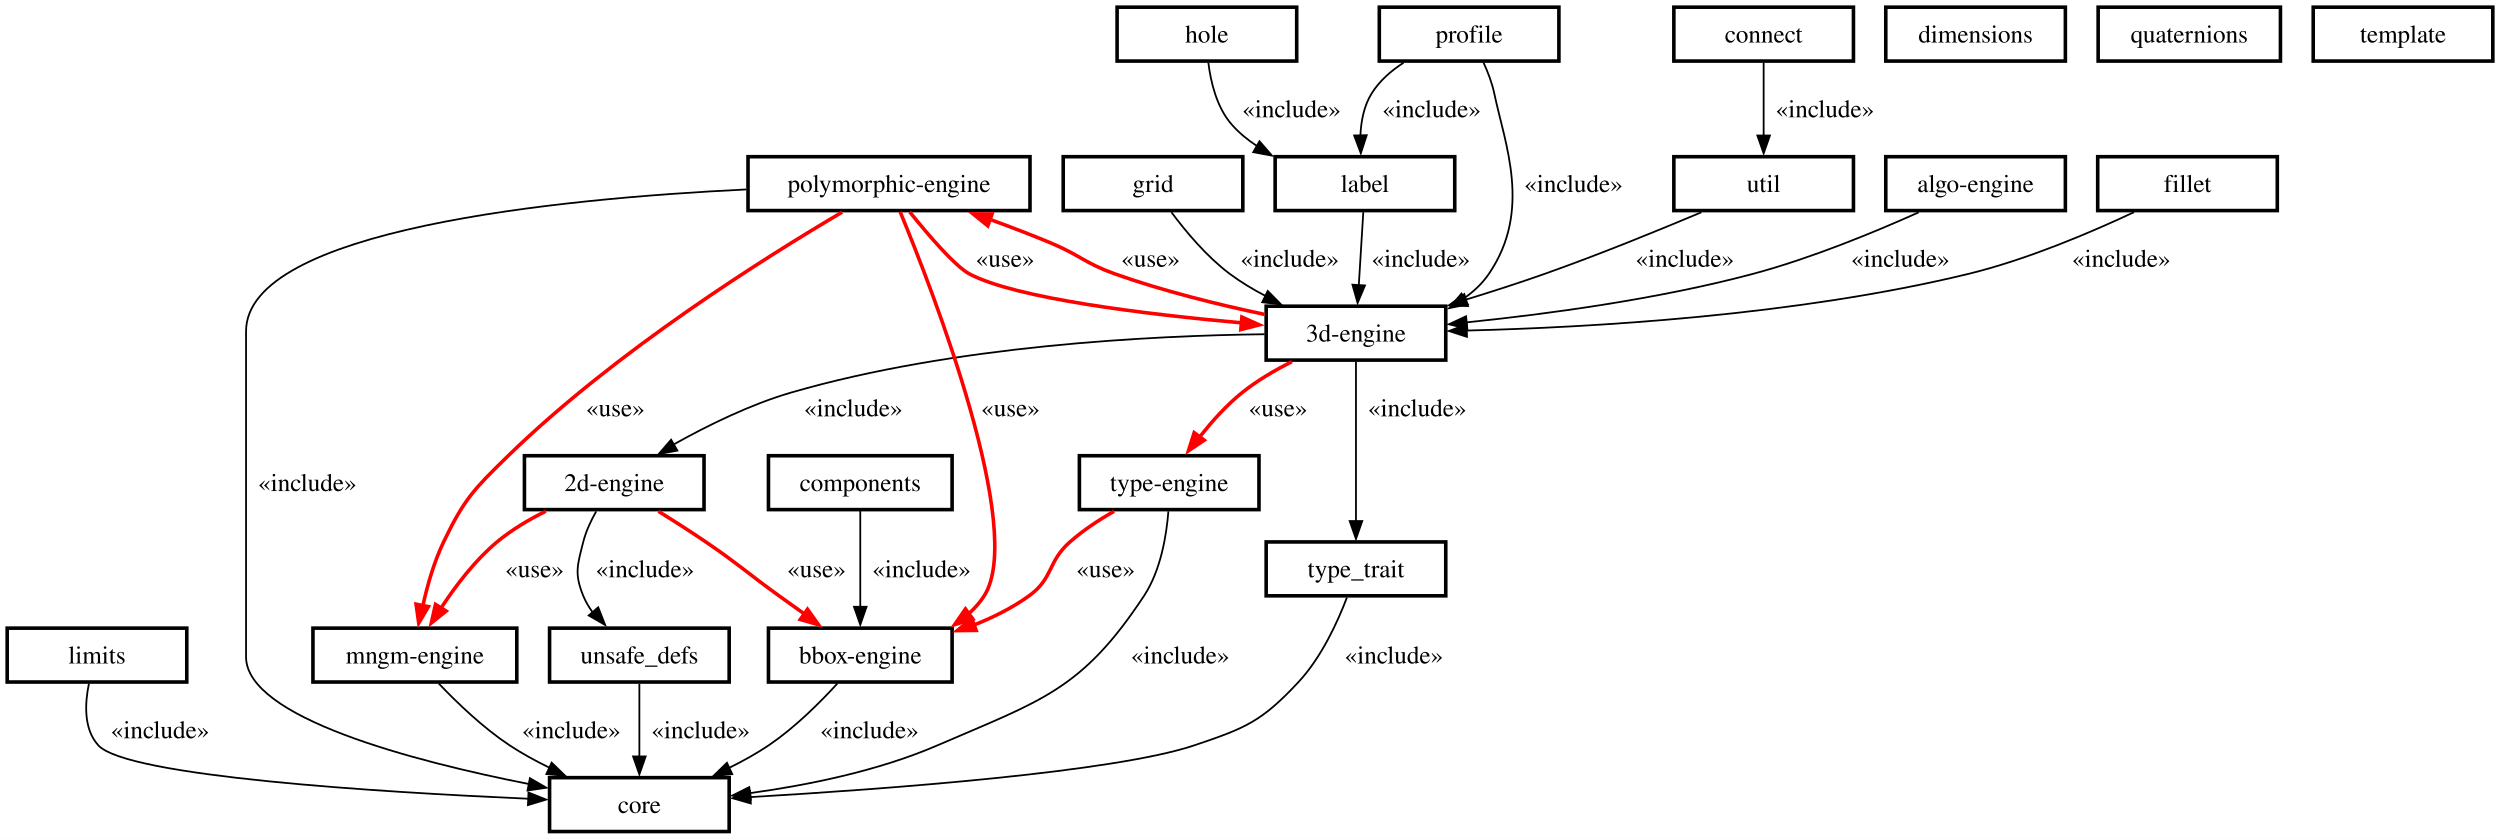
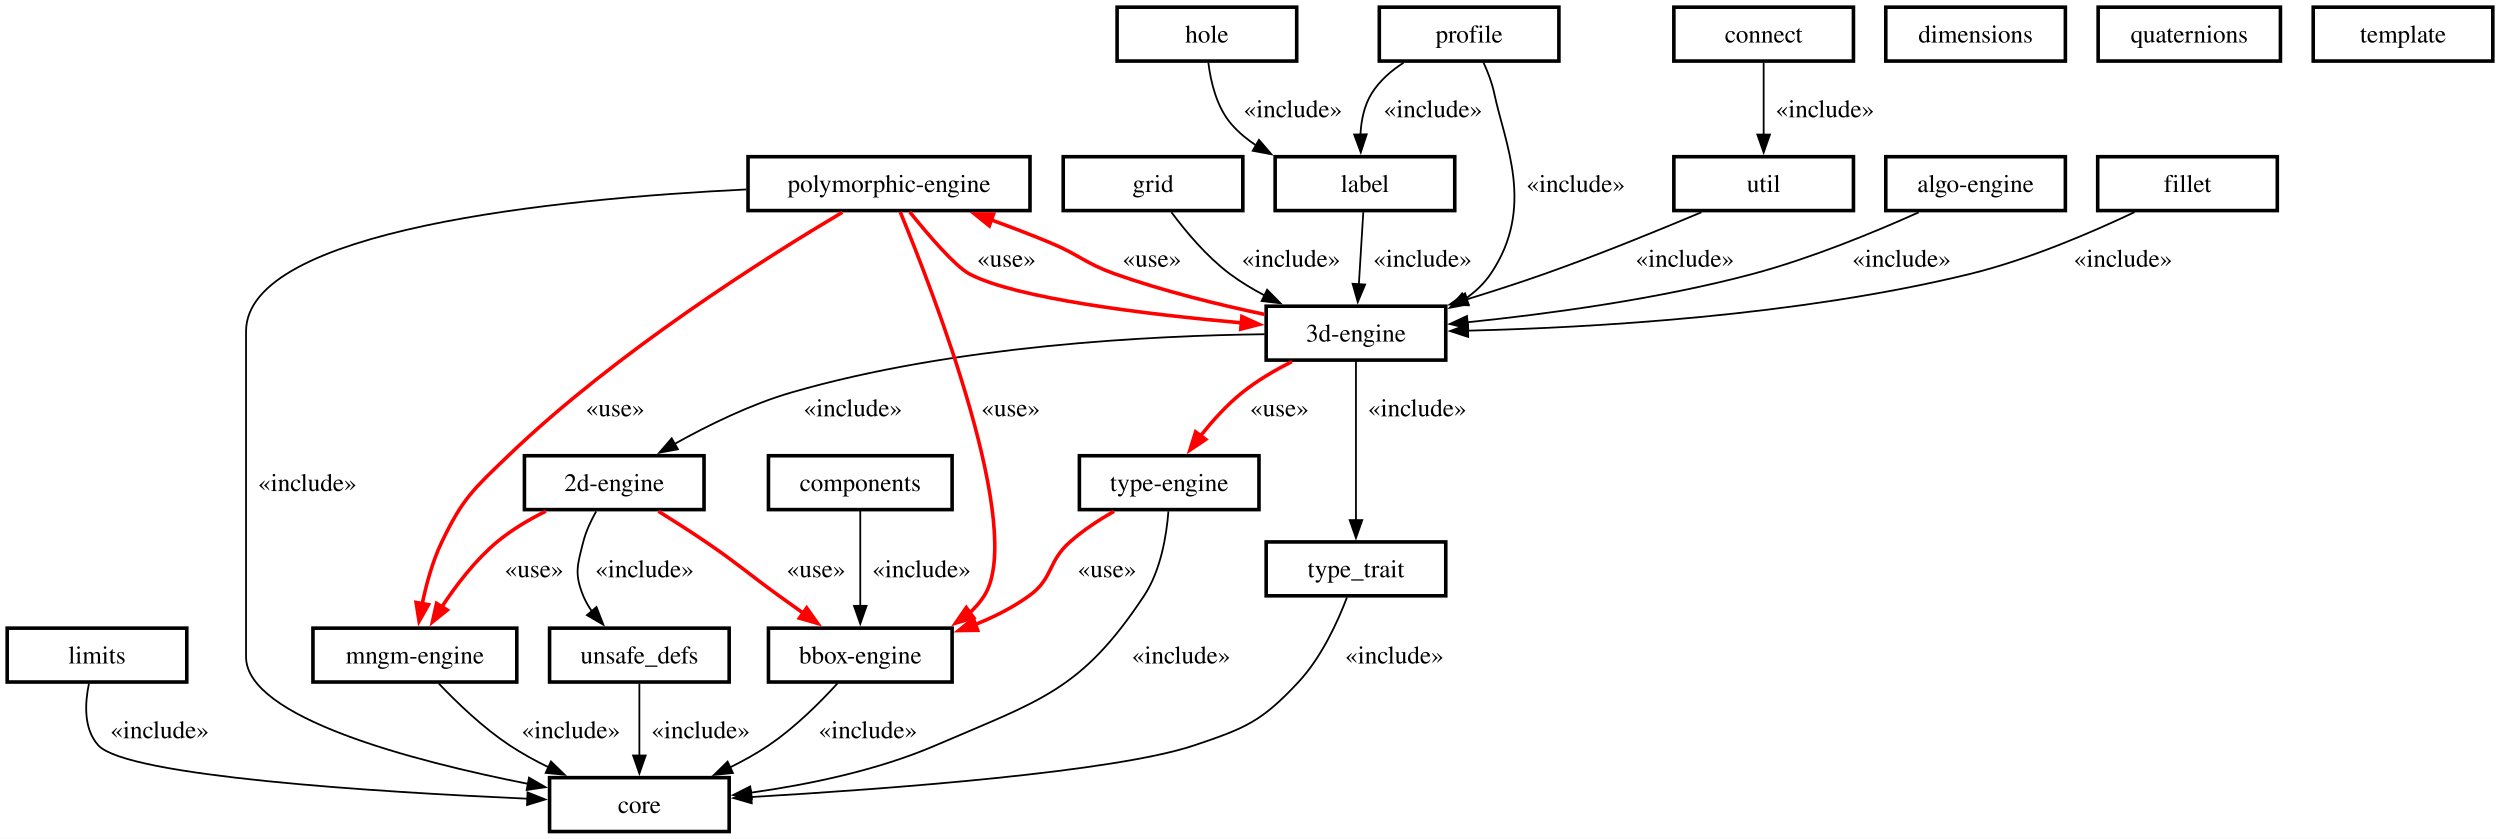
<svg xmlns="http://www.w3.org/2000/svg" width="1392pt" height="467pt" viewBox="0.00 0.00 1392.00 467.00">
  <g id="graph0" class="graph" transform="scale(1 1) rotate(0) translate(4 463)">
    <polygon fill="white" stroke="none" points="-4,4 -4,-463 1388,-463 1388,4 -4,4" />
    <g id="node1" class="node">
      <polygon fill="white" stroke="black" stroke-width="2" points="388,-209.25 288,-209.25 288,-179.25 388,-179.25 388,-209.25" />
      <text text-anchor="middle" x="338" y="-189.58" font-family="Times,serif" font-size="14.00">2d-engine</text>
    </g>
    <g id="node4" class="node">
      <polygon fill="white" stroke="black" stroke-width="2" points="526.13,-113.25 423.88,-113.25 423.88,-83.25 526.13,-83.25 526.13,-113.25" />
      <text text-anchor="middle" x="475" y="-93.58" font-family="Times,serif" font-size="14.00">bbox-engine</text>
    </g>
    <g id="edge22" class="edge">
      <path fill="none" stroke="red" stroke-width="2" d="M362.62,-178.31C371.07,-173.05 380.53,-167.01 389,-161.25 407.59,-148.6 411.51,-144.41 429.75,-131.25 434.14,-128.08 438.78,-124.76 443.36,-121.51" />
-       <polygon fill="red" stroke="red" stroke-width="2" points="445.62,-123.78 451.76,-115.14 441.58,-118.07 445.62,-123.78" />
-       <text text-anchor="middle" x="450.63" y="-141.58" font-family="Times,serif" font-size="14.00">«use»</text>
+       <polygon fill="red" stroke="red" stroke-width="2" points="445.15,-124.53 451.29,-115.89 441.11,-118.82 445.15,-124.53" />
+       <text text-anchor="middle" x="450.38" y="-141.58" font-family="Times,serif" font-size="14.00">«use»</text>
    </g>
    <g id="node14" class="node">
      <polygon fill="white" stroke="black" stroke-width="2" points="283.75,-113.25 170.25,-113.25 170.25,-83.25 283.75,-83.25 283.75,-113.25" />
      <text text-anchor="middle" x="227" y="-93.58" font-family="Times,serif" font-size="14.00">mngm-engine</text>
    </g>
    <g id="edge21" class="edge">
      <path fill="none" stroke="red" stroke-width="2" d="M299.89,-178.35C290.48,-173.68 280.79,-167.96 272.75,-161.25 260.61,-151.12 249.93,-137.12 241.94,-124.99" />
-       <polygon fill="red" stroke="red" stroke-width="2" points="244.42,-122.75 236.16,-116.12 238.48,-126.46 244.42,-122.75" />
-       <text text-anchor="middle" x="293.63" y="-141.58" font-family="Times,serif" font-size="14.00">«use»</text>
+       <polygon fill="red" stroke="red" stroke-width="2" points="245.02,-123.32 236.76,-116.69 239.08,-127.02 245.02,-123.32" />
+       <text text-anchor="middle" x="293.38" y="-141.58" font-family="Times,serif" font-size="14.00">«use»</text>
    </g>
    <g id="node21" class="node">
      <polygon fill="white" stroke="black" stroke-width="2" points="402,-113.25 302,-113.25 302,-83.25 402,-83.25 402,-113.25" />
      <text text-anchor="middle" x="352" y="-93.58" font-family="Times,serif" font-size="14.00">unsafe_defs</text>
    </g>
    <g id="edge1" class="edge">
-       <path fill="none" stroke="black" d="M327.95,-178.26C325.03,-173.09 322.23,-167.12 320.75,-161.25 317.49,-148.32 315.72,-143.6 320.75,-131.25 322.03,-128.11 323.78,-125.12 325.8,-122.31" />
-       <polygon fill="black" stroke="black" points="329.08,-124.86 332.95,-115 323.77,-120.3 329.08,-124.86" />
-       <text text-anchor="middle" x="355.13" y="-141.58" font-family="Times,serif" font-size="14.00">«include»</text>
+       <path fill="none" stroke="black" d="M327.95,-178.26C325.03,-173.09 322.23,-167.12 320.75,-161.25 317.49,-148.32 315.72,-143.6 320.75,-131.25 321.99,-128.22 323.66,-125.31 325.6,-122.58" />
+       <polygon fill="black" stroke="black" points="328.12,-125.02 331.96,-115.15 322.8,-120.47 328.12,-125.02" />
+       <text text-anchor="middle" x="354.88" y="-141.58" font-family="Times,serif" font-size="14.00">«include»</text>
    </g>
    <g id="node2" class="node">
      <polygon fill="white" stroke="black" stroke-width="2" points="801,-292.5 701,-292.5 701,-262.5 801,-262.5 801,-292.5" />
      <text text-anchor="middle" x="751" y="-272.83" font-family="Times,serif" font-size="14.00">3d-engine</text>
    </g>
    <g id="edge2" class="edge">
-       <path fill="none" stroke="black" d="M700.14,-276.9C637.1,-276.13 526.95,-270.64 436.75,-244.5 413.82,-237.86 389.82,-226.01 371.22,-215.6" />
-       <polygon fill="black" stroke="black" points="373.17,-212.11 362.75,-210.17 369.68,-218.18 373.17,-212.11" />
-       <text text-anchor="middle" x="471.13" y="-231.2" font-family="Times,serif" font-size="14.00">«include»</text>
+       <path fill="none" stroke="black" d="M700.14,-276.9C637.1,-276.13 526.95,-270.64 436.75,-244.5 414.03,-237.92 390.26,-226.23 371.73,-215.89" />
+       <polygon fill="black" stroke="black" points="373.48,-212.86 363.06,-210.92 370,-218.93 373.48,-212.86" />
+       <text text-anchor="middle" x="470.88" y="-231.2" font-family="Times,serif" font-size="14.00">«include»</text>
    </g>
    <g id="node15" class="node">
      <polygon fill="white" stroke="black" stroke-width="2" points="569.5,-375.75 412.5,-375.75 412.5,-345.75 569.5,-345.75 569.5,-375.75" />
      <text text-anchor="middle" x="491" y="-356.08" font-family="Times,serif" font-size="14.00">polymorphic-engine</text>
    </g>
    <g id="edge23" class="edge">
      <path fill="none" stroke="red" stroke-width="2" d="M700.21,-287.91C674.77,-293.29 643.73,-300.9 616.75,-310.5 600.13,-316.41 597.28,-320.95 581,-327.75 570.44,-332.16 559.03,-336.52 548,-340.53" />
-       <polygon fill="red" stroke="red" stroke-width="2" points="546.01,-337.24 537.77,-343.9 548.36,-343.83 546.01,-337.24" />
-       <text text-anchor="middle" x="636.63" y="-314.45" font-family="Times,serif" font-size="14.00">«use»</text>
+       <polygon fill="red" stroke="red" stroke-width="2" points="546.86,-337.22 538.62,-343.88 549.21,-343.82 546.86,-337.22" />
+       <text text-anchor="middle" x="637.38" y="-314.45" font-family="Times,serif" font-size="14.00">«use»</text>
    </g>
    <g id="node19" class="node">
      <polygon fill="white" stroke="black" stroke-width="2" points="697,-209.25 597,-209.25 597,-179.25 697,-179.25 697,-209.25" />
      <text text-anchor="middle" x="647" y="-189.58" font-family="Times,serif" font-size="14.00">type-engine</text>
    </g>
    <g id="edge24" class="edge">
      <path fill="none" stroke="red" stroke-width="2" d="M715.31,-261.65C705.87,-256.88 696.02,-251.11 687.75,-244.5 679.09,-237.58 670.99,-228.57 664.33,-220.15" />
-       <polygon fill="red" stroke="red" stroke-width="2" points="666.52,-217.9 657.72,-212 660.92,-222.1 666.52,-217.9" />
-       <text text-anchor="middle" x="707.63" y="-231.2" font-family="Times,serif" font-size="14.00">«use»</text>
+       <polygon fill="red" stroke="red" stroke-width="2" points="667.33,-218.33 658.54,-212.42 661.73,-222.52 667.33,-218.33" />
+       <text text-anchor="middle" x="708.38" y="-231.2" font-family="Times,serif" font-size="14.00">«use»</text>
    </g>
    <g id="node20" class="node">
      <polygon fill="white" stroke="black" stroke-width="2" points="801,-161.25 701,-161.25 701,-131.25 801,-131.25 801,-161.25" />
      <text text-anchor="middle" x="751" y="-141.58" font-family="Times,serif" font-size="14.00">type_trait</text>
    </g>
    <g id="edge3" class="edge">
-       <path fill="none" stroke="black" d="M751,-261.67C751,-239.96 751,-199.2 751,-172.65" />
-       <polygon fill="black" stroke="black" points="754.5,-172.9 751,-162.9 747.5,-172.9 754.5,-172.9" />
+       <path fill="none" stroke="black" d="M751,-261.67C751,-240.15 751,-199.93 751,-173.37" />
+       <polygon fill="black" stroke="black" points="754.5,-173.42 751,-163.42 747.5,-173.42 754.5,-173.42" />
      <text text-anchor="middle" x="785.13" y="-231.2" font-family="Times,serif" font-size="14.00">«include»</text>
    </g>
    <g id="node3" class="node">
      <polygon fill="white" stroke="black" stroke-width="2" points="1146,-375.75 1046,-375.75 1046,-345.75 1146,-345.75 1146,-375.75" />
      <text text-anchor="middle" x="1096" y="-356.08" font-family="Times,serif" font-size="14.00">algo-engine</text>
    </g>
    <g id="edge4" class="edge">
-       <path fill="none" stroke="black" d="M1064.33,-344.77C1039.68,-333.71 1004.34,-319.14 972,-310.5 919.06,-296.36 857.21,-288.08 812.42,-283.5" />
-       <polygon fill="black" stroke="black" points="813,-279.94 802.71,-282.44 812.31,-286.91 813,-279.94" />
-       <text text-anchor="middle" x="1054.13" y="-314.45" font-family="Times,serif" font-size="14.00">«include»</text>
+       <path fill="none" stroke="black" d="M1064.33,-344.77C1039.68,-333.71 1004.34,-319.14 972,-310.5 919.28,-296.42 857.73,-288.15 812.99,-283.56" />
+       <polygon fill="black" stroke="black" points="813.51,-280.09 803.21,-282.59 812.82,-287.06 813.51,-280.09" />
+       <text text-anchor="middle" x="1054.79" y="-314.45" font-family="Times,serif" font-size="14.00">«include»</text>
    </g>
    <g id="node7" class="node">
      <polygon fill="white" stroke="black" stroke-width="2" points="402,-30 302,-30 302,0 402,0 402,-30" />
      <text text-anchor="middle" x="352" y="-10.33" font-family="Times,serif" font-size="14.00">core</text>
    </g>
    <g id="edge5" class="edge">
-       <path fill="none" stroke="black" d="M462.29,-82.46C452.6,-71.85 438.49,-57.77 424,-48 417.22,-43.43 409.67,-39.25 402.1,-35.52" />
-       <polygon fill="black" stroke="black" points="403.72,-31.95 393.18,-30.89 400.76,-38.29 403.72,-31.95" />
-       <text text-anchor="middle" x="480.13" y="-51.95" font-family="Times,serif" font-size="14.00">«include»</text>
+       <path fill="none" stroke="black" d="M462.29,-82.46C452.6,-71.85 438.49,-57.77 424,-48 417.29,-43.48 409.84,-39.34 402.35,-35.65" />
+       <polygon fill="black" stroke="black" points="404.09,-32.6 393.55,-31.53 401.13,-38.94 404.09,-32.6" />
+       <text text-anchor="middle" x="479.26" y="-51.95" font-family="Times,serif" font-size="14.00">«include»</text>
    </g>
    <g id="node5" class="node">
      <polygon fill="white" stroke="black" stroke-width="2" points="526.13,-209.25 423.88,-209.25 423.88,-179.25 526.13,-179.25 526.13,-209.25" />
      <text text-anchor="middle" x="475" y="-189.58" font-family="Times,serif" font-size="14.00">components</text>
    </g>
    <g id="edge6" class="edge">
-       <path fill="none" stroke="black" d="M475,-178.56C475,-164.3 475,-142.34 475,-125.14" />
-       <polygon fill="black" stroke="black" points="478.5,-125.14 475,-115.14 471.5,-125.14 478.5,-125.14" />
+       <path fill="none" stroke="black" d="M475,-178.56C475,-164.44 475,-142.76 475,-125.64" />
+       <polygon fill="black" stroke="black" points="478.5,-125.66 475,-115.66 471.5,-125.66 478.5,-125.66" />
      <text text-anchor="middle" x="509.13" y="-141.58" font-family="Times,serif" font-size="14.00">«include»</text>
    </g>
    <g id="node6" class="node">
      <polygon fill="white" stroke="black" stroke-width="2" points="1028,-459 928,-459 928,-429 1028,-429 1028,-459" />
      <text text-anchor="middle" x="978" y="-439.33" font-family="Times,serif" font-size="14.00">connect</text>
    </g>
    <g id="node22" class="node">
      <polygon fill="white" stroke="black" stroke-width="2" points="1028,-375.75 928,-375.75 928,-345.75 1028,-345.75 1028,-375.75" />
      <text text-anchor="middle" x="978" y="-356.08" font-family="Times,serif" font-size="14.00">util</text>
    </g>
    <g id="edge7" class="edge">
-       <path fill="none" stroke="black" d="M978,-428.1C978,-416.76 978,-400.88 978,-387.5" />
-       <polygon fill="black" stroke="black" points="981.5,-387.56 978,-377.56 974.5,-387.56 981.5,-387.56" />
+       <path fill="none" stroke="black" d="M978,-428.1C978,-416.87 978,-401.2 978,-387.9" />
+       <polygon fill="black" stroke="black" points="981.5,-388.07 978,-378.07 974.5,-388.07 981.5,-388.07" />
      <text text-anchor="middle" x="1012.13" y="-397.7" font-family="Times,serif" font-size="14.00">«include»</text>
    </g>
    <g id="node8" class="node">
      <polygon fill="white" stroke="black" stroke-width="2" points="1146,-459 1046,-459 1046,-429 1146,-429 1146,-459" />
      <text text-anchor="middle" x="1096" y="-439.33" font-family="Times,serif" font-size="14.00">dimensions</text>
    </g>
    <g id="node9" class="node">
      <polygon fill="white" stroke="black" stroke-width="2" points="1264,-375.75 1164,-375.75 1164,-345.75 1264,-345.75 1264,-375.75" />
      <text text-anchor="middle" x="1214" y="-356.08" font-family="Times,serif" font-size="14.00">fillet</text>
    </g>
    <g id="edge8" class="edge">
-       <path fill="none" stroke="black" d="M1184.23,-344.88C1160.01,-333.5 1124.63,-318.44 1092,-310.5 996.16,-287.19 881.35,-280.65 812.4,-278.94" />
-       <polygon fill="black" stroke="black" points="812.81,-275.42 802.73,-278.7 812.65,-282.42 812.81,-275.42" />
-       <text text-anchor="middle" x="1177.13" y="-314.45" font-family="Times,serif" font-size="14.00">«include»</text>
+       <path fill="none" stroke="black" d="M1184.49,-344.88C1160.48,-333.49 1125.39,-318.42 1093,-310.5 997.11,-287.04 882.23,-280.54 813.02,-278.88" />
+       <polygon fill="black" stroke="black" points="813.48,-275.39 803.41,-278.67 813.33,-282.38 813.48,-275.39" />
+       <text text-anchor="middle" x="1178.13" y="-314.45" font-family="Times,serif" font-size="14.00">«include»</text>
    </g>
    <g id="node10" class="node">
      <polygon fill="white" stroke="black" stroke-width="2" points="688,-375.75 588,-375.75 588,-345.75 688,-345.75 688,-375.75" />
      <text text-anchor="middle" x="638" y="-356.08" font-family="Times,serif" font-size="14.00">grid</text>
    </g>
    <g id="edge9" class="edge">
-       <path fill="none" stroke="black" d="M648.22,-344.87C656.13,-334.22 667.87,-320.12 680.75,-310.5 686.88,-305.92 693.76,-301.8 700.76,-298.15" />
-       <polygon fill="black" stroke="black" points="701.88,-301.01 709.32,-293.47 698.8,-294.72 701.88,-301.01" />
-       <text text-anchor="middle" x="714.13" y="-314.45" font-family="Times,serif" font-size="14.00">«include»</text>
+       <path fill="none" stroke="black" d="M648.22,-344.87C656.13,-334.22 667.87,-320.12 680.75,-310.5 686.74,-306.03 693.45,-301.98 700.29,-298.4" />
+       <polygon fill="black" stroke="black" points="701.53,-301.68 708.97,-294.14 698.45,-295.4 701.53,-301.68" />
+       <text text-anchor="middle" x="714.88" y="-314.45" font-family="Times,serif" font-size="14.00">«include»</text>
    </g>
    <g id="node11" class="node">
      <polygon fill="white" stroke="black" stroke-width="2" points="718,-459 618,-459 618,-429 718,-429 718,-459" />
      <text text-anchor="middle" x="668" y="-439.33" font-family="Times,serif" font-size="14.00">hole</text>
    </g>
    <g id="node12" class="node">
      <polygon fill="white" stroke="black" stroke-width="2" points="806,-375.75 706,-375.75 706,-345.75 806,-345.75 806,-375.75" />
      <text text-anchor="middle" x="756" y="-356.08" font-family="Times,serif" font-size="14.00">label</text>
    </g>
    <g id="edge10" class="edge">
-       <path fill="none" stroke="black" d="M668.82,-428.05C670.13,-417.36 673.46,-403.24 681.75,-393.75 685.83,-389.08 690.72,-385.06 696.01,-381.62" />
-       <polygon fill="black" stroke="black" points="697.28,-384.36 704.22,-376.35 693.81,-378.28 697.28,-384.36" />
-       <text text-anchor="middle" x="715.13" y="-397.7" font-family="Times,serif" font-size="14.00">«include»</text>
+       <path fill="none" stroke="black" d="M668.82,-428.05C670.13,-417.36 673.46,-403.24 681.75,-393.75 685.73,-389.19 690.48,-385.26 695.62,-381.88" />
+       <polygon fill="black" stroke="black" points="696.99,-385.13 703.91,-377.11 693.5,-379.06 696.99,-385.13" />
+       <text text-anchor="middle" x="715.88" y="-397.7" font-family="Times,serif" font-size="14.00">«include»</text>
    </g>
    <g id="edge11" class="edge">
-       <path fill="none" stroke="black" d="M755.08,-344.85C754.39,-333.51 753.41,-317.63 752.58,-304.25" />
-       <polygon fill="black" stroke="black" points="756.02,-304.07 751.91,-294.31 749.03,-304.5 756.02,-304.07" />
-       <text text-anchor="middle" x="787.13" y="-314.45" font-family="Times,serif" font-size="14.00">«include»</text>
+       <path fill="none" stroke="black" d="M755.08,-344.85C754.39,-333.62 753.43,-317.95 752.61,-304.65" />
+       <polygon fill="black" stroke="black" points="756.11,-304.58 752,-294.82 749.13,-305.01 756.11,-304.58" />
+       <text text-anchor="middle" x="788.07" y="-314.45" font-family="Times,serif" font-size="14.00">«include»</text>
    </g>
    <g id="node13" class="node">
      <polygon fill="white" stroke="black" stroke-width="2" points="100,-113.25 0,-113.25 0,-83.25 100,-83.25 100,-113.25" />
      <text text-anchor="middle" x="50" y="-93.58" font-family="Times,serif" font-size="14.00">limits</text>
    </g>
    <g id="edge12" class="edge">
-       <path fill="none" stroke="black" d="M45.54,-82.44C43.25,-71.54 42.45,-57.09 50.75,-48 66.58,-30.67 206.77,-21.95 290.22,-18.26" />
-       <polygon fill="black" stroke="black" points="290.26,-21.72 300.1,-17.79 289.96,-14.72 290.26,-21.72" />
-       <text text-anchor="middle" x="85.13" y="-51.95" font-family="Times,serif" font-size="14.00">«include»</text>
+       <path fill="none" stroke="black" d="M45.54,-82.44C43.25,-71.54 42.45,-57.09 50.75,-48 66.54,-30.71 206.2,-21.99 289.71,-18.28" />
+       <polygon fill="black" stroke="black" points="289.75,-21.78 299.59,-17.86 289.45,-14.79 289.75,-21.78" />
+       <text text-anchor="middle" x="84.88" y="-51.95" font-family="Times,serif" font-size="14.00">«include»</text>
    </g>
    <g id="edge13" class="edge">
-       <path fill="none" stroke="black" d="M240.24,-82.48C250.3,-71.89 264.91,-57.81 279.75,-48 286.59,-43.48 294.18,-39.32 301.79,-35.61" />
-       <polygon fill="black" stroke="black" points="303.16,-38.37 310.75,-30.99 300.21,-32.02 303.16,-38.37" />
-       <text text-anchor="middle" x="314.13" y="-51.95" font-family="Times,serif" font-size="14.00">«include»</text>
+       <path fill="none" stroke="black" d="M240.24,-82.48C250.3,-71.89 264.91,-57.81 279.75,-48 286.52,-43.53 294.01,-39.41 301.54,-35.73" />
+       <polygon fill="black" stroke="black" points="302.79,-39.01 310.38,-31.62 299.84,-32.66 302.79,-39.01" />
+       <text text-anchor="middle" x="313.88" y="-51.95" font-family="Times,serif" font-size="14.00">«include»</text>
    </g>
    <g id="edge25" class="edge">
      <path fill="none" stroke="red" stroke-width="2" d="M502.51,-345.02C512.92,-332.1 527.8,-314.74 535.75,-310.5 561.3,-296.86 633.49,-288.08 687.26,-283.23" />
-       <polygon fill="red" stroke="red" stroke-width="2" points="687.49,-286.46 697.15,-282.11 686.89,-279.49 687.49,-286.46" />
-       <text text-anchor="middle" x="555.63" y="-314.45" font-family="Times,serif" font-size="14.00">«use»</text>
+       <polygon fill="red" stroke="red" stroke-width="2" points="687.48,-286.72 697.13,-282.37 686.87,-279.75 687.48,-286.72" />
+       <text text-anchor="middle" x="556.38" y="-314.45" font-family="Times,serif" font-size="14.00">«use»</text>
    </g>
    <g id="edge26" class="edge">
      <path fill="none" stroke="red" stroke-width="2" d="M497.22,-345.04C515.64,-300.46 567.23,-167.63 544,-131.25 541.73,-127.69 538.94,-124.52 535.81,-121.69" />
-       <polygon fill="red" stroke="red" stroke-width="2" points="537.69,-118.28 527.54,-115.23 533.57,-123.94 537.69,-118.28" />
-       <text text-anchor="middle" x="558.63" y="-231.2" font-family="Times,serif" font-size="14.00">«use»</text>
+       <polygon fill="red" stroke="red" stroke-width="2" points="538.14,-119.06 527.99,-116.01 534.02,-124.72 538.14,-119.06" />
+       <text text-anchor="middle" x="558.75" y="-231.2" font-family="Times,serif" font-size="14.00">«use»</text>
    </g>
    <g id="edge14" class="edge">
-       <path fill="none" stroke="black" d="M411.55,-357.52C306.08,-352.35 133,-335.22 133,-278.5 133,-278.5 133,-278.5 133,-97.25 133,-63.45 225.88,-39.21 290.67,-26.42" />
-       <polygon fill="black" stroke="black" points="291.05,-29.72 300.21,-24.39 289.73,-22.84 291.05,-29.72" />
+       <path fill="none" stroke="black" d="M411.55,-357.52C306.08,-352.35 133,-335.22 133,-278.5 133,-278.5 133,-278.5 133,-97.25 133,-63.51 225.5,-39.31 290.27,-26.5" />
+       <polygon fill="black" stroke="black" points="290.56,-30.01 299.72,-24.68 289.24,-23.13 290.56,-30.01" />
      <text text-anchor="middle" x="167.13" y="-189.58" font-family="Times,serif" font-size="14.00">«include»</text>
    </g>
    <g id="edge27" class="edge">
-       <path fill="none" stroke="red" stroke-width="2" d="M464.93,-344.89C422.89,-320.17 338.81,-267.52 279,-209.25 259.9,-190.64 254.55,-185.28 243,-161.25 237.8,-150.42 234.13,-137.69 231.64,-126.59" />
-       <polygon fill="red" stroke="red" stroke-width="2" points="234.54,-125.22 229.15,-116.09 227.67,-126.58 234.54,-125.22" />
-       <text text-anchor="middle" x="338.63" y="-231.2" font-family="Times,serif" font-size="14.00">«use»</text>
+       <path fill="none" stroke="red" stroke-width="2" d="M465.02,-344.8C423.1,-319.95 339.2,-267.12 279,-209.25 259.58,-190.58 253.64,-185.54 242,-161.25 236.83,-150.46 233.35,-137.73 231.06,-126.62" />
+       <polygon fill="red" stroke="red" stroke-width="2" points="234.56,-126.32 229.35,-117.1 227.67,-127.56 234.56,-126.32" />
+       <text text-anchor="middle" x="338.51" y="-231.2" font-family="Times,serif" font-size="14.00">«use»</text>
    </g>
    <g id="node16" class="node">
      <polygon fill="white" stroke="black" stroke-width="2" points="864,-459 764,-459 764,-429 864,-429 864,-459" />
      <text text-anchor="middle" x="814" y="-439.33" font-family="Times,serif" font-size="14.00">profile</text>
    </g>
    <g id="edge15" class="edge">
-       <path fill="none" stroke="black" d="M822.03,-428.13C824.45,-422.87 826.78,-416.82 828,-411 833.89,-382.87 849.14,-345.84 825,-310.5 821.36,-305.17 816.63,-300.72 811.32,-297.01" />
-       <polygon fill="black" stroke="black" points="813.31,-293.53 802.92,-291.43 809.73,-299.55 813.31,-293.53" />
-       <text text-anchor="middle" x="872.13" y="-356.08" font-family="Times,serif" font-size="14.00">«include»</text>
+       <path fill="none" stroke="black" d="M822.03,-428.13C824.45,-422.87 826.78,-416.82 828,-411 833.8,-383.26 851.16,-347.62 826,-310.5 822.23,-304.95 817.29,-300.35 811.74,-296.55" />
+       <polygon fill="black" stroke="black" points="813.63,-293.6 803.22,-291.63 810.13,-299.66 813.63,-293.6" />
+       <text text-anchor="middle" x="873.37" y="-356.08" font-family="Times,serif" font-size="14.00">«include»</text>
    </g>
    <g id="edge16" class="edge">
-       <path fill="none" stroke="black" d="M777.49,-428.07C770.54,-423.59 764.09,-417.96 759.75,-411 755.44,-404.07 753.81,-395.49 753.47,-387.44" />
-       <polygon fill="black" stroke="black" points="756.99,-387.72 753.7,-377.65 749.99,-387.57 756.99,-387.72" />
-       <text text-anchor="middle" x="793.13" y="-397.7" font-family="Times,serif" font-size="14.00">«include»</text>
+       <path fill="none" stroke="black" d="M777.49,-428.07C770.54,-423.59 764.09,-417.96 759.75,-411 755.54,-404.23 753.89,-395.89 753.5,-388" />
+       <polygon fill="black" stroke="black" points="756.99,-388.22 753.68,-378.16 750,-388.09 756.99,-388.22" />
+       <text text-anchor="middle" x="793.88" y="-397.7" font-family="Times,serif" font-size="14.00">«include»</text>
    </g>
    <g id="node17" class="node">
      <polygon fill="white" stroke="black" stroke-width="2" points="1265.75,-459 1164.25,-459 1164.25,-429 1265.75,-429 1265.75,-459" />
      <text text-anchor="middle" x="1215" y="-439.33" font-family="Times,serif" font-size="14.00">quaternions</text>
    </g>
    <g id="node18" class="node">
      <polygon fill="white" stroke="black" stroke-width="2" points="1384,-459 1284,-459 1284,-429 1384,-429 1384,-459" />
      <text text-anchor="middle" x="1334" y="-439.33" font-family="Times,serif" font-size="14.00">template</text>
    </g>
    <g id="edge28" class="edge">
      <path fill="none" stroke="red" stroke-width="2" d="M616.29,-178.34C607.87,-173.51 599.06,-167.71 591.75,-161.25 579.21,-150.17 582.57,-141.04 569,-131.25 559.96,-124.73 549.49,-119.46 538.89,-115.23" />
-       <polygon fill="red" stroke="red" stroke-width="2" points="539.53,-112 528.93,-111.87 537.13,-118.58 539.53,-112" />
-       <text text-anchor="middle" x="611.63" y="-141.58" font-family="Times,serif" font-size="14.00">«use»</text>
+       <polygon fill="red" stroke="red" stroke-width="2" points="540.37,-112.04 529.78,-111.91 537.98,-118.62 540.37,-112.04" />
+       <text text-anchor="middle" x="612.38" y="-141.58" font-family="Times,serif" font-size="14.00">«use»</text>
    </g>
    <g id="edge17" class="edge">
-       <path fill="none" stroke="black" d="M646.56,-178.32C645.52,-164.99 642.36,-145.44 633,-131.25 598.26,-78.58 575.91,-73.07 518,-48 484.97,-33.7 445.49,-25.76 413.32,-21.36" />
-       <polygon fill="black" stroke="black" points="414.07,-17.8 403.71,-20.01 413.19,-24.75 414.07,-17.8" />
-       <text text-anchor="middle" x="653.13" y="-93.58" font-family="Times,serif" font-size="14.00">«include»</text>
+       <path fill="none" stroke="black" d="M646.57,-178.31C645.55,-164.98 642.39,-145.42 633,-131.25 597.95,-78.35 575.27,-73.12 517,-48 484.54,-34.01 445.86,-26.09 414.11,-21.64" />
+       <polygon fill="black" stroke="black" points="414.62,-18.17 404.25,-20.34 413.71,-25.11 414.62,-18.17" />
+       <text text-anchor="middle" x="653.65" y="-93.58" font-family="Times,serif" font-size="14.00">«include»</text>
    </g>
    <g id="edge18" class="edge">
-       <path fill="none" stroke="black" d="M745.97,-130.32C740.84,-116.81 731.81,-96.98 719,-83.25 698.43,-61.19 689.59,-57.62 661,-48 616.67,-33.08 490.53,-23.69 413.82,-19.18" />
-       <polygon fill="black" stroke="black" points="414.06,-15.63 403.87,-18.55 413.65,-22.62 414.06,-15.63" />
-       <text text-anchor="middle" x="772.13" y="-93.58" font-family="Times,serif" font-size="14.00">«include»</text>
+       <path fill="none" stroke="black" d="M745.97,-130.32C740.84,-116.81 731.81,-96.98 719,-83.25 698.43,-61.19 689.59,-57.62 661,-48 616.76,-33.11 491.05,-23.72 414.29,-19.21" />
+       <polygon fill="black" stroke="black" points="414.57,-15.72 404.38,-18.64 414.16,-22.71 414.57,-15.72" />
+       <text text-anchor="middle" x="772.4" y="-93.58" font-family="Times,serif" font-size="14.00">«include»</text>
    </g>
    <g id="edge19" class="edge">
-       <path fill="none" stroke="black" d="M352,-82.35C352,-71.01 352,-55.13 352,-41.75" />
-       <polygon fill="black" stroke="black" points="355.5,-41.81 352,-31.81 348.5,-41.81 355.5,-41.81" />
+       <path fill="none" stroke="black" d="M352,-82.35C352,-71.12 352,-55.45 352,-42.15" />
+       <polygon fill="black" stroke="black" points="355.5,-42.32 352,-32.32 348.5,-42.32 355.5,-42.32" />
      <text text-anchor="middle" x="386.13" y="-51.95" font-family="Times,serif" font-size="14.00">«include»</text>
    </g>
    <g id="edge20" class="edge">
-       <path fill="none" stroke="black" d="M943.34,-344.81C919.09,-334.59 885.83,-321.04 856,-310.5 841.9,-305.52 826.58,-300.58 812.12,-296.14" />
-       <polygon fill="black" stroke="black" points="813.35,-292.55 802.76,-292.99 811.31,-299.25 813.35,-292.55" />
+       <path fill="none" stroke="black" d="M943.34,-344.81C919.09,-334.59 885.83,-321.04 856,-310.5 842.04,-305.57 826.88,-300.68 812.54,-296.27" />
+       <polygon fill="black" stroke="black" points="813.8,-292.99 803.21,-293.43 811.76,-299.69 813.8,-292.99" />
      <text text-anchor="middle" x="934.13" y="-314.45" font-family="Times,serif" font-size="14.00">«include»</text>
    </g>
  </g>
</svg>
